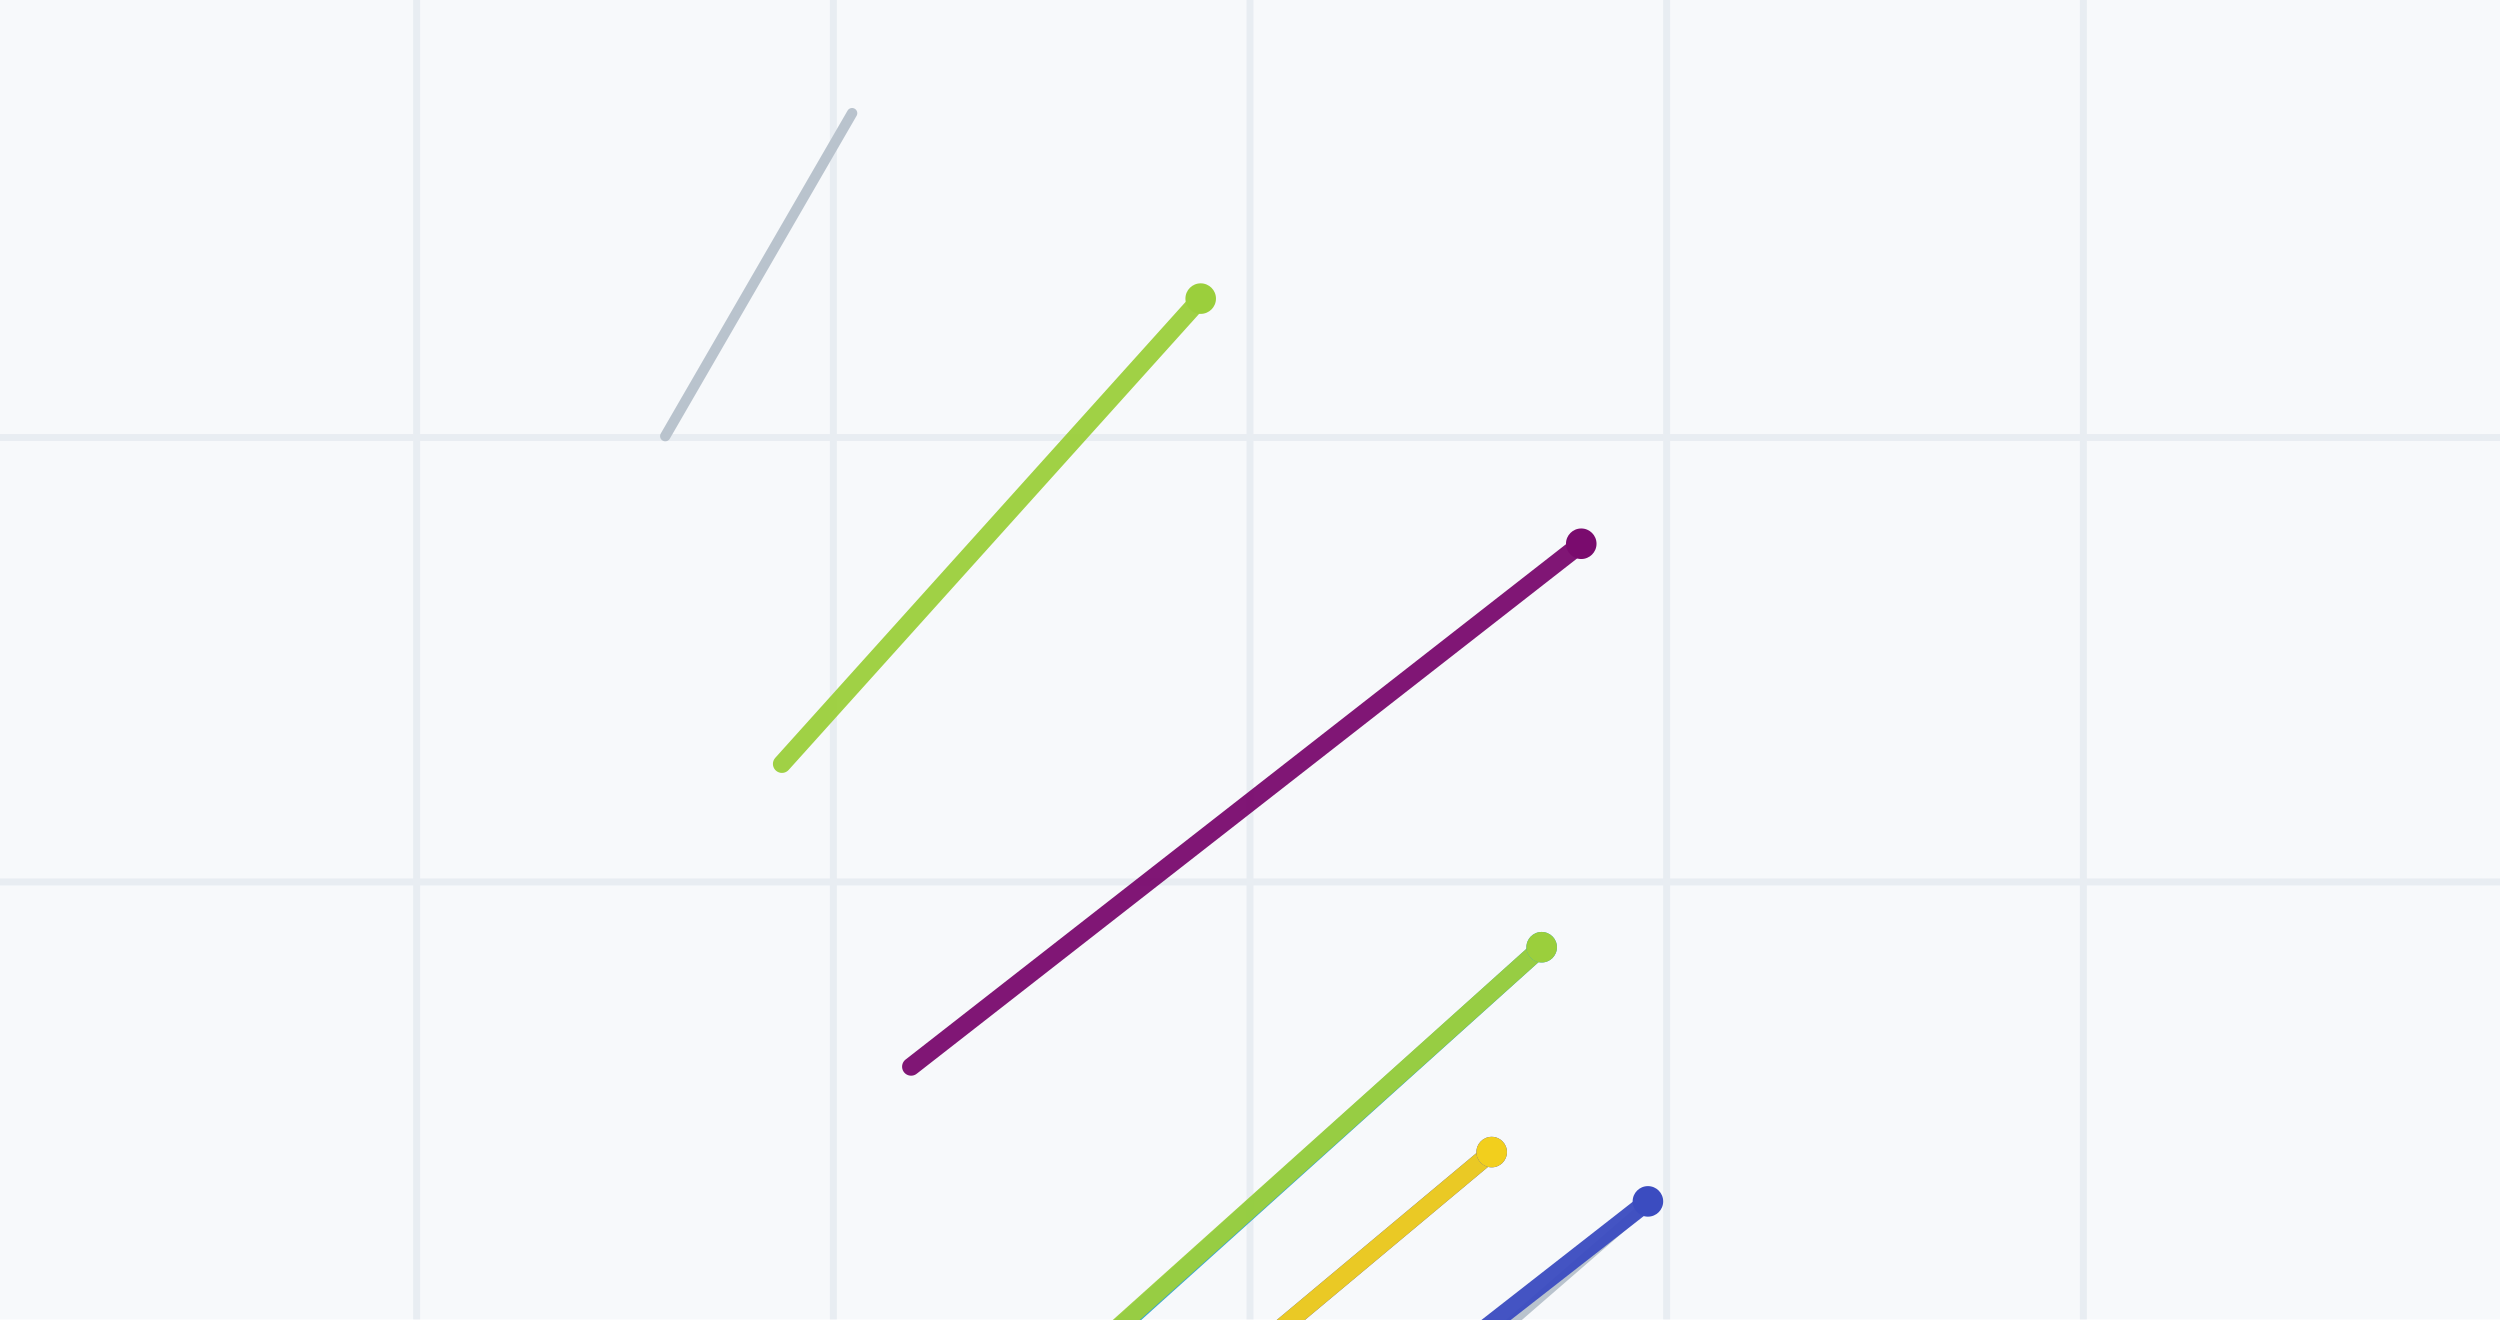
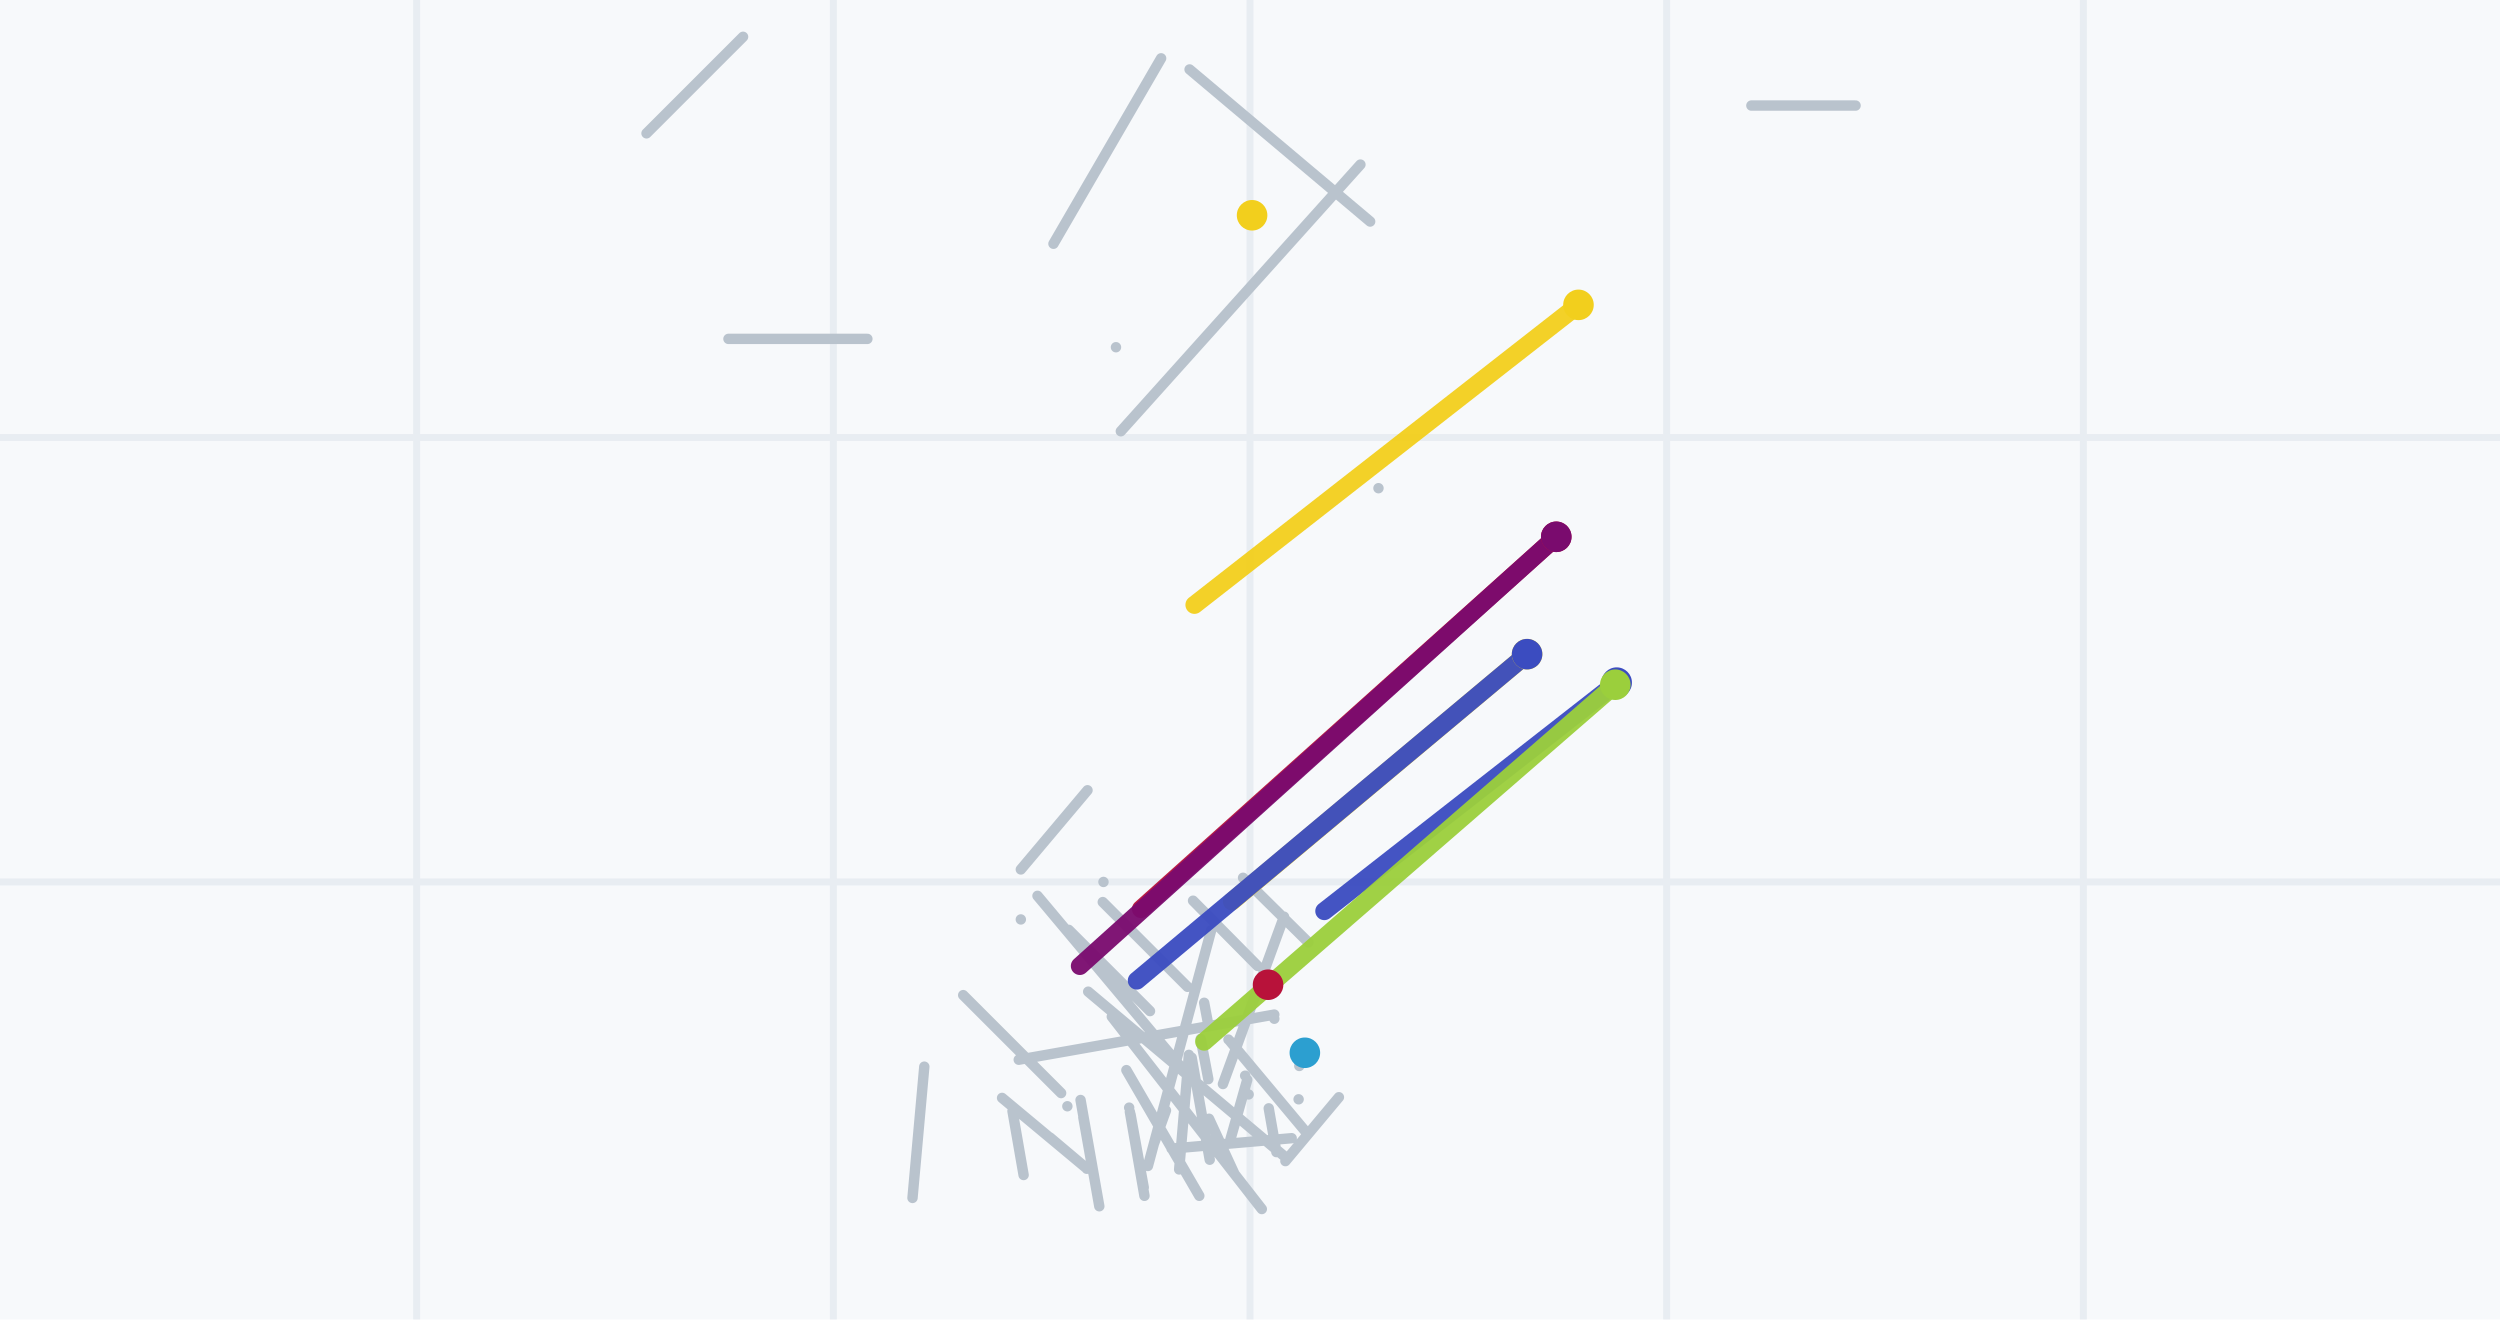
<svg xmlns="http://www.w3.org/2000/svg" viewBox="0 0 360 190" width="360" height="190" role="img" aria-label="drill plan">
  <rect width="360" height="190" fill="#f7f9fb" />
  <line x1="60" y1="0" x2="60" y2="190" stroke="#e8edf2" />
  <line x1="120" y1="0" x2="120" y2="190" stroke="#e8edf2" />
  <line x1="180" y1="0" x2="180" y2="190" stroke="#e8edf2" />
  <line x1="240" y1="0" x2="240" y2="190" stroke="#e8edf2" />
  <line x1="300" y1="0" x2="300" y2="190" stroke="#e8edf2" />
  <line x1="0" y1="63" x2="360" y2="63" stroke="#e8edf2" />
  <line x1="0" y1="127" x2="360" y2="127" stroke="#e8edf2" />
-   <path d="M236.9 173.7L133.6 263.2M122.7 16.3L95.8 62.8" stroke="#b9c3cd" stroke-width="1.5" fill="none" stroke-linecap="round" />
-   <path d="M214.8 165.9L116.7 247.9M237.3 173.0L163.8 230.4" stroke="#3b4cc0" stroke-width="2.6" fill="none" stroke-linecap="round" opacity=".95" />
-   <path d="M214.8 165.9L140.5 228.0" stroke="#f2cf1d" stroke-width="2.6" fill="none" stroke-linecap="round" opacity=".95" />
-   <path d="M222.0 136.4L102.3 244.2" stroke="#2c9fd0" stroke-width="2.6" fill="none" stroke-linecap="round" opacity=".95" />
-   <path d="M222.0 136.4L117.7 230.0M172.9 43.0L112.6 110.0" stroke="#9bcf3c" stroke-width="2.6" fill="none" stroke-linecap="round" opacity=".95" />
-   <path d="M227.7 78.3L131.2 153.6" stroke="#7a0b6e" stroke-width="2.6" fill="none" stroke-linecap="round" opacity=".95" />
-   <path d="M212.6 165.9a2.2 2.2 0 1 0 4.4 0a2.2 2.2 0 1 0-4.4 0M235.1 173.0a2.2 2.2 0 1 0 4.4 0a2.2 2.2 0 1 0-4.4 0" fill="#3b4cc0" />
-   <path d="M212.6 165.9a2.2 2.2 0 1 0 4.4 0a2.2 2.2 0 1 0-4.4 0" fill="#f2cf1d" />
-   <path d="M219.8 136.4a2.2 2.2 0 1 0 4.4 0a2.2 2.2 0 1 0-4.4 0" fill="#2c9fd0" />
-   <path d="M219.8 136.4a2.2 2.2 0 1 0 4.4 0a2.2 2.2 0 1 0-4.4 0M170.7 43.0a2.2 2.2 0 1 0 4.4 0a2.2 2.2 0 1 0-4.4 0" fill="#9bcf3c" />
-   <path d="M225.5 78.3a2.2 2.2 0 1 0 4.4 0a2.2 2.2 0 1 0-4.4 0" fill="#7a0b6e" />
+   <path d="M145.8 160.0L147.4 169.2M156.0 160.9L156.0 160.9M156.0 160.9L157.4 168.8M158.3 173.7L155.6 158.4M158.3 173.7L158.3 173.7M162.6 159.5L162.6 159.5M162.7 160.1L164.8 172.2M162.8 160.5L164.7 171.0M176.9 149.7L176.9 149.7M177.1 149.9L188.3 163.3M182.7 159.6L183.8 165.9M172.7 172.2L162.2 154.1M174.1 161.1L177.7 168.9M172.9 149.6L174.0 155.4M171.2 151.9L169.8 168.4M171.6 152.3L174.2 167.0M173.4 144.4L174.0 147.6M160.7 50.0L160.7 50.0M197.3 31.9L171.3 10.0M198.5 70.3L198.5 70.3M252.2 15.2L267.2 15.2M124.9 48.8L104.9 48.8M93.1 19.2L107.0 5.3M185.3 166.8L156.7 142.8M185.1 167.2L192.8 158.0M149.4 129.0L170.1 153.7M174.4 134.0L165.3 167.9M181.7 174.1L160.1 146.4M183.5 146.1L146.7 152.6M167.4 150.7L167.4 150.7M168.7 165.4L186.0 163.9M166.2 164.6L167.9 159.9M177.2 164.0L179.6 155.5M158.9 127.0L158.9 127.0M158.8 129.9L171.0 142.1M171.8 129.7L181.1 139.1M179.0 126.4L188.4 135.7M179.8 157.6L179.8 157.6M179.3 154.9L179.3 154.9M156.5 168.3L156.5 168.3M156.3 168.1L144.3 158.1M156.3 168.1L151.2 163.8M133.1 153.6L131.4 172.5M153.7 159.3L153.7 159.3M147.0 132.4L147.0 132.4M138.7 143.3L152.8 157.4M183.5 146.7L183.5 146.7M153.9 133.9L165.6 145.6M184.9 132.0L176.1 156.1M156.6 113.8L147.0 125.2M187.9 151.6L187.9 151.6M187.1 153.5L187.1 153.5M187.0 158.3L187.0 158.3M195.9 23.7L161.4 62.1M167.2 8.4L151.7 35.1" stroke="#b9c3cd" stroke-width="1.5" fill="none" stroke-linecap="round" />
+   <path d="M180.3 31.0L180.3 31.0M219.9 94.2L177.4 129.8M227.3 43.9L172.0 87.1" stroke="#f2cf1d" stroke-width="2.6" fill="none" stroke-linecap="round" opacity=".95" />
+   <path d="M187.9 151.6L187.9 151.6" stroke="#2c9fd0" stroke-width="2.6" fill="none" stroke-linecap="round" opacity=".95" />
+   <path d="M182.6 141.8L182.6 141.8M224.1 77.3L164.3 130.9" stroke="#b8123a" stroke-width="2.6" fill="none" stroke-linecap="round" opacity=".95" />
+   <path d="M219.9 94.2L163.7 141.2M232.8 98.3L190.7 131.2" stroke="#3b4cc0" stroke-width="2.6" fill="none" stroke-linecap="round" opacity=".95" />
+   <path d="M224.1 77.3L155.5 139.1" stroke="#7a0b6e" stroke-width="2.6" fill="none" stroke-linecap="round" opacity=".95" />
+   <path d="M232.6 98.6L173.4 150.0" stroke="#9bcf3c" stroke-width="2.6" fill="none" stroke-linecap="round" opacity=".95" />
+   <path d="M178.1 31.0a2.2 2.2 0 1 0 4.4 0a2.2 2.2 0 1 0-4.4 0M217.7 94.2a2.2 2.2 0 1 0 4.4 0a2.2 2.2 0 1 0-4.4 0M225.1 43.9a2.2 2.2 0 1 0 4.4 0a2.2 2.2 0 1 0-4.4 0" fill="#f2cf1d" />
+   <path d="M185.7 151.6a2.2 2.2 0 1 0 4.4 0a2.2 2.2 0 1 0-4.4 0" fill="#2c9fd0" />
+   <path d="M180.4 141.8a2.2 2.2 0 1 0 4.4 0a2.2 2.2 0 1 0-4.4 0M221.9 77.3a2.2 2.2 0 1 0 4.4 0a2.2 2.2 0 1 0-4.4 0" fill="#b8123a" />
+   <path d="M217.7 94.2a2.2 2.2 0 1 0 4.4 0a2.2 2.2 0 1 0-4.4 0M230.6 98.3a2.2 2.2 0 1 0 4.4 0a2.2 2.2 0 1 0-4.4 0" fill="#3b4cc0" />
+   <path d="M221.9 77.3a2.2 2.2 0 1 0 4.4 0a2.2 2.2 0 1 0-4.4 0" fill="#7a0b6e" />
+   <path d="M230.4 98.6a2.2 2.2 0 1 0 4.4 0a2.2 2.2 0 1 0-4.4 0" fill="#9bcf3c" />
</svg>
